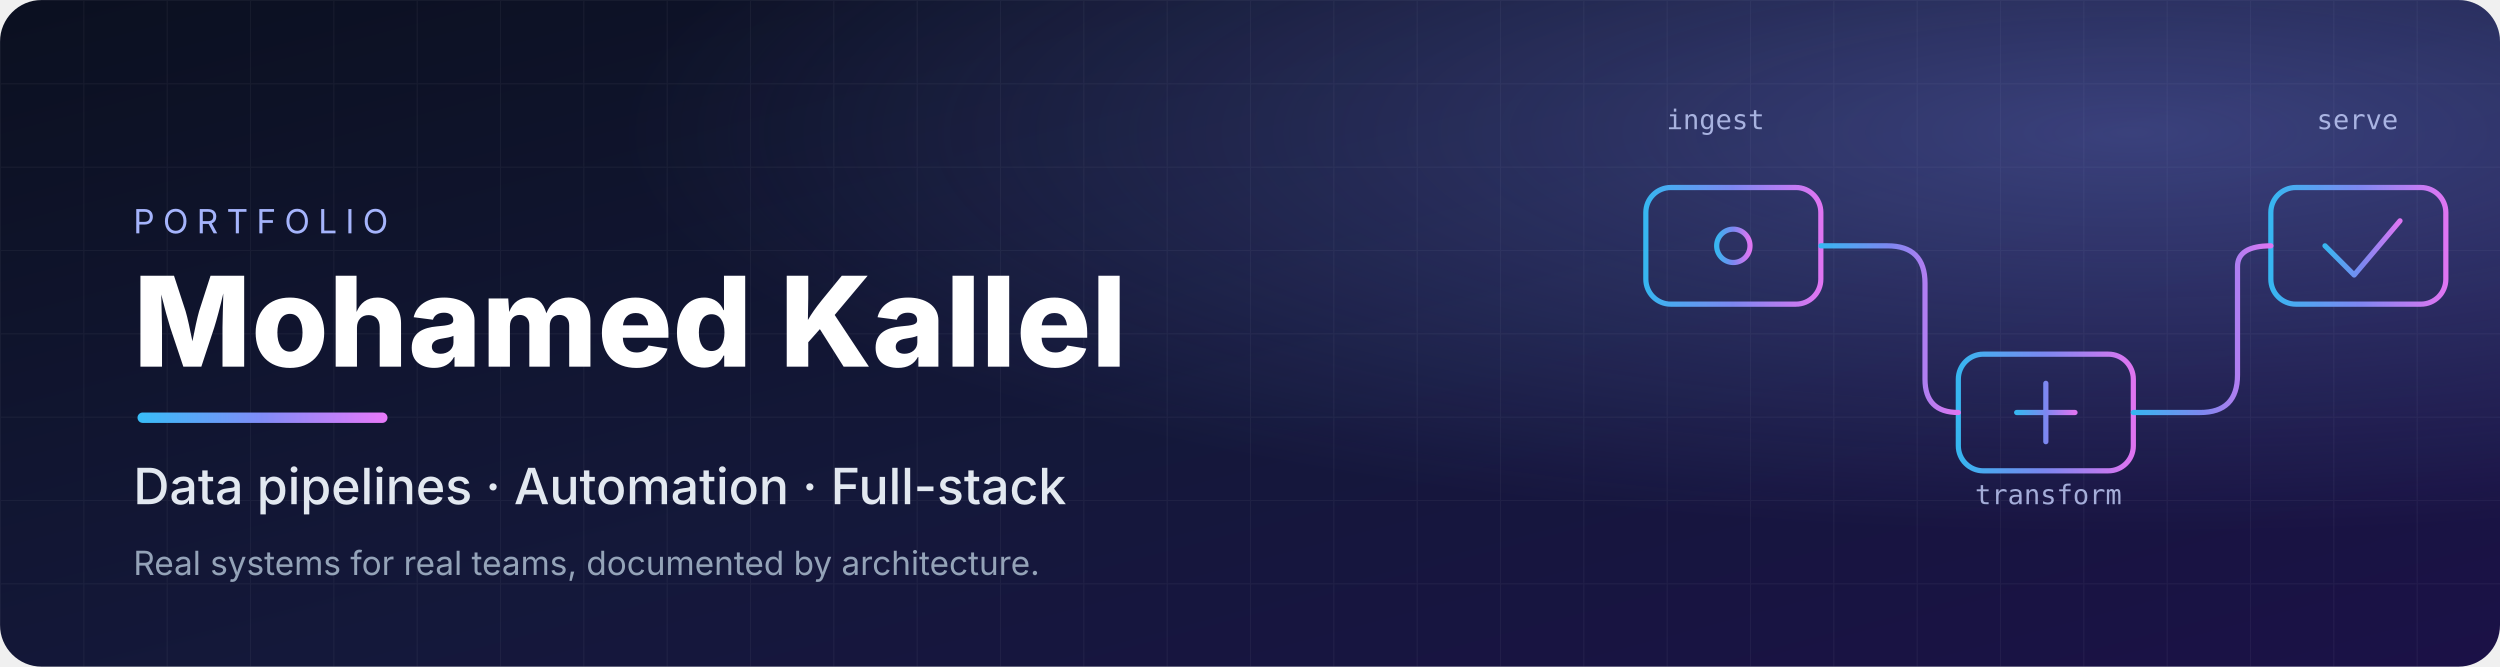
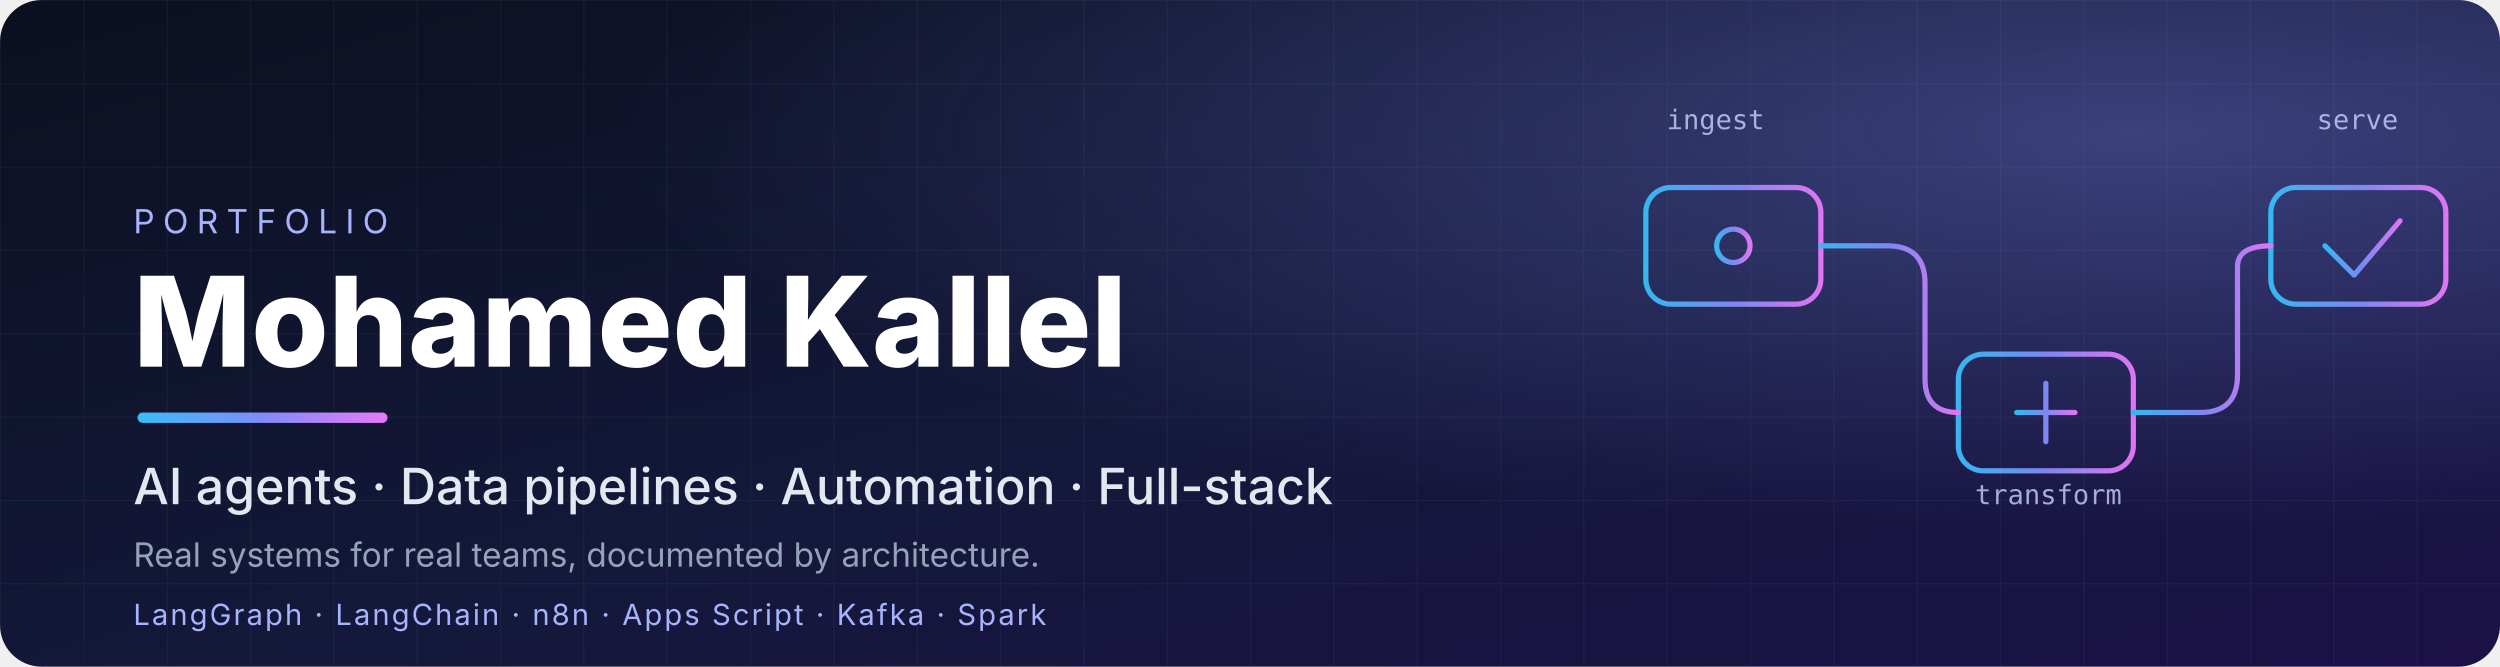
<svg xmlns="http://www.w3.org/2000/svg" width="1200" height="320" viewBox="0 0 1200 320" role="img" aria-labelledby="t d">
  <defs>
    <linearGradient id="bg" x1="0" y1="0" x2="1" y2="1">
      <stop offset="0" stop-color="#0b1020" />
      <stop offset="0.55" stop-color="#14183a" />
      <stop offset="1" stop-color="#1b1147" />
    </linearGradient>
    <linearGradient id="accent" x1="0" y1="0" x2="1" y2="0">
      <stop offset="0" stop-color="#38bdf8" />
      <stop offset="0.5" stop-color="#818cf8" />
      <stop offset="1" stop-color="#e879f9" />
    </linearGradient>
    <radialGradient id="glow" cx="0.85" cy="0.2" r="0.6">
      <stop offset="0" stop-color="#818cf8" stop-opacity="0.35" />
      <stop offset="1" stop-color="#818cf8" stop-opacity="0" />
    </radialGradient>
    <pattern id="grid" width="40" height="40" patternUnits="userSpaceOnUse">
      <path d="M40 0H0V40" fill="none" stroke="#ffffff" stroke-opacity="0.045" stroke-width="1" />
    </pattern>
  </defs>
  <rect width="1200" height="320" rx="20" fill="url(#bg)" />
  <rect width="1200" height="320" rx="20" fill="url(#grid)" />
  <rect width="1200" height="320" rx="20" fill="url(#glow)" />
  <g transform="translate(790 70)" fill="none" stroke="url(#accent)" stroke-width="2.5" stroke-linecap="round" stroke-linejoin="round" opacity="0.95">
    <rect x="0" y="20" width="84" height="56" rx="12" />
    <rect x="150" y="100" width="84" height="56" rx="12" />
    <rect x="300" y="20" width="84" height="56" rx="12" />
    <path d="M84 48 H116 Q134 48 134 66 V112 Q134 128 150 128" />
    <path d="M234 128 H266 Q284 128 284 110 V58 Q284 48 300 48" />
    <circle cx="42" cy="48" r="8" />
    <path d="M178 128 h28 M192 114 v28" />
    <path d="M326 48 l14 14 l22 -26" />
  </g>
  <g fill="#c7d2fe" font-family="'JetBrains Mono','Fira Code',Consolas,monospace" font-size="13" opacity="0.8">
    <text x="800" y="62">ingest</text>
    <text x="948" y="242">transform</text>
    <text x="1112" y="62">serve</text>
  </g>
  <g font-family="'Inter','Segoe UI',Helvetica,Arial,sans-serif">
    <text x="64" y="112" fill="#a5b4fc" font-size="16" letter-spacing="4">PORTFOLIO</text>
    <text x="64" y="176" fill="#ffffff" font-size="60" font-weight="800">Mohamed Kallel</text>
    <rect x="66" y="198" width="120" height="5" rx="2.5" fill="url(#accent)" />
-     <text x="64" y="242" fill="#e2e8f0" font-size="24" font-weight="500">Data pipelines · Automation · Full-stack</text>
-     <text x="64" y="276" fill="#94a3b8" font-size="16">Real systems for real teams, documented by architecture.</text>
+     <text x="64" y="242" fill="#e2e8f0" font-size="24" font-weight="500">AI agents · Data pipelines · Automation · Full-stack</text>
+     <text x="64" y="272" fill="#94a3b8" font-size="16">Real systems for real teams, documented by architecture.</text>
+     <text x="64" y="300" fill="#a5b4fc" font-size="14" letter-spacing="1">LangGraph · LangChain · n8n · Apps Script · Kafka · Spark</text>
  </g>
</svg>
